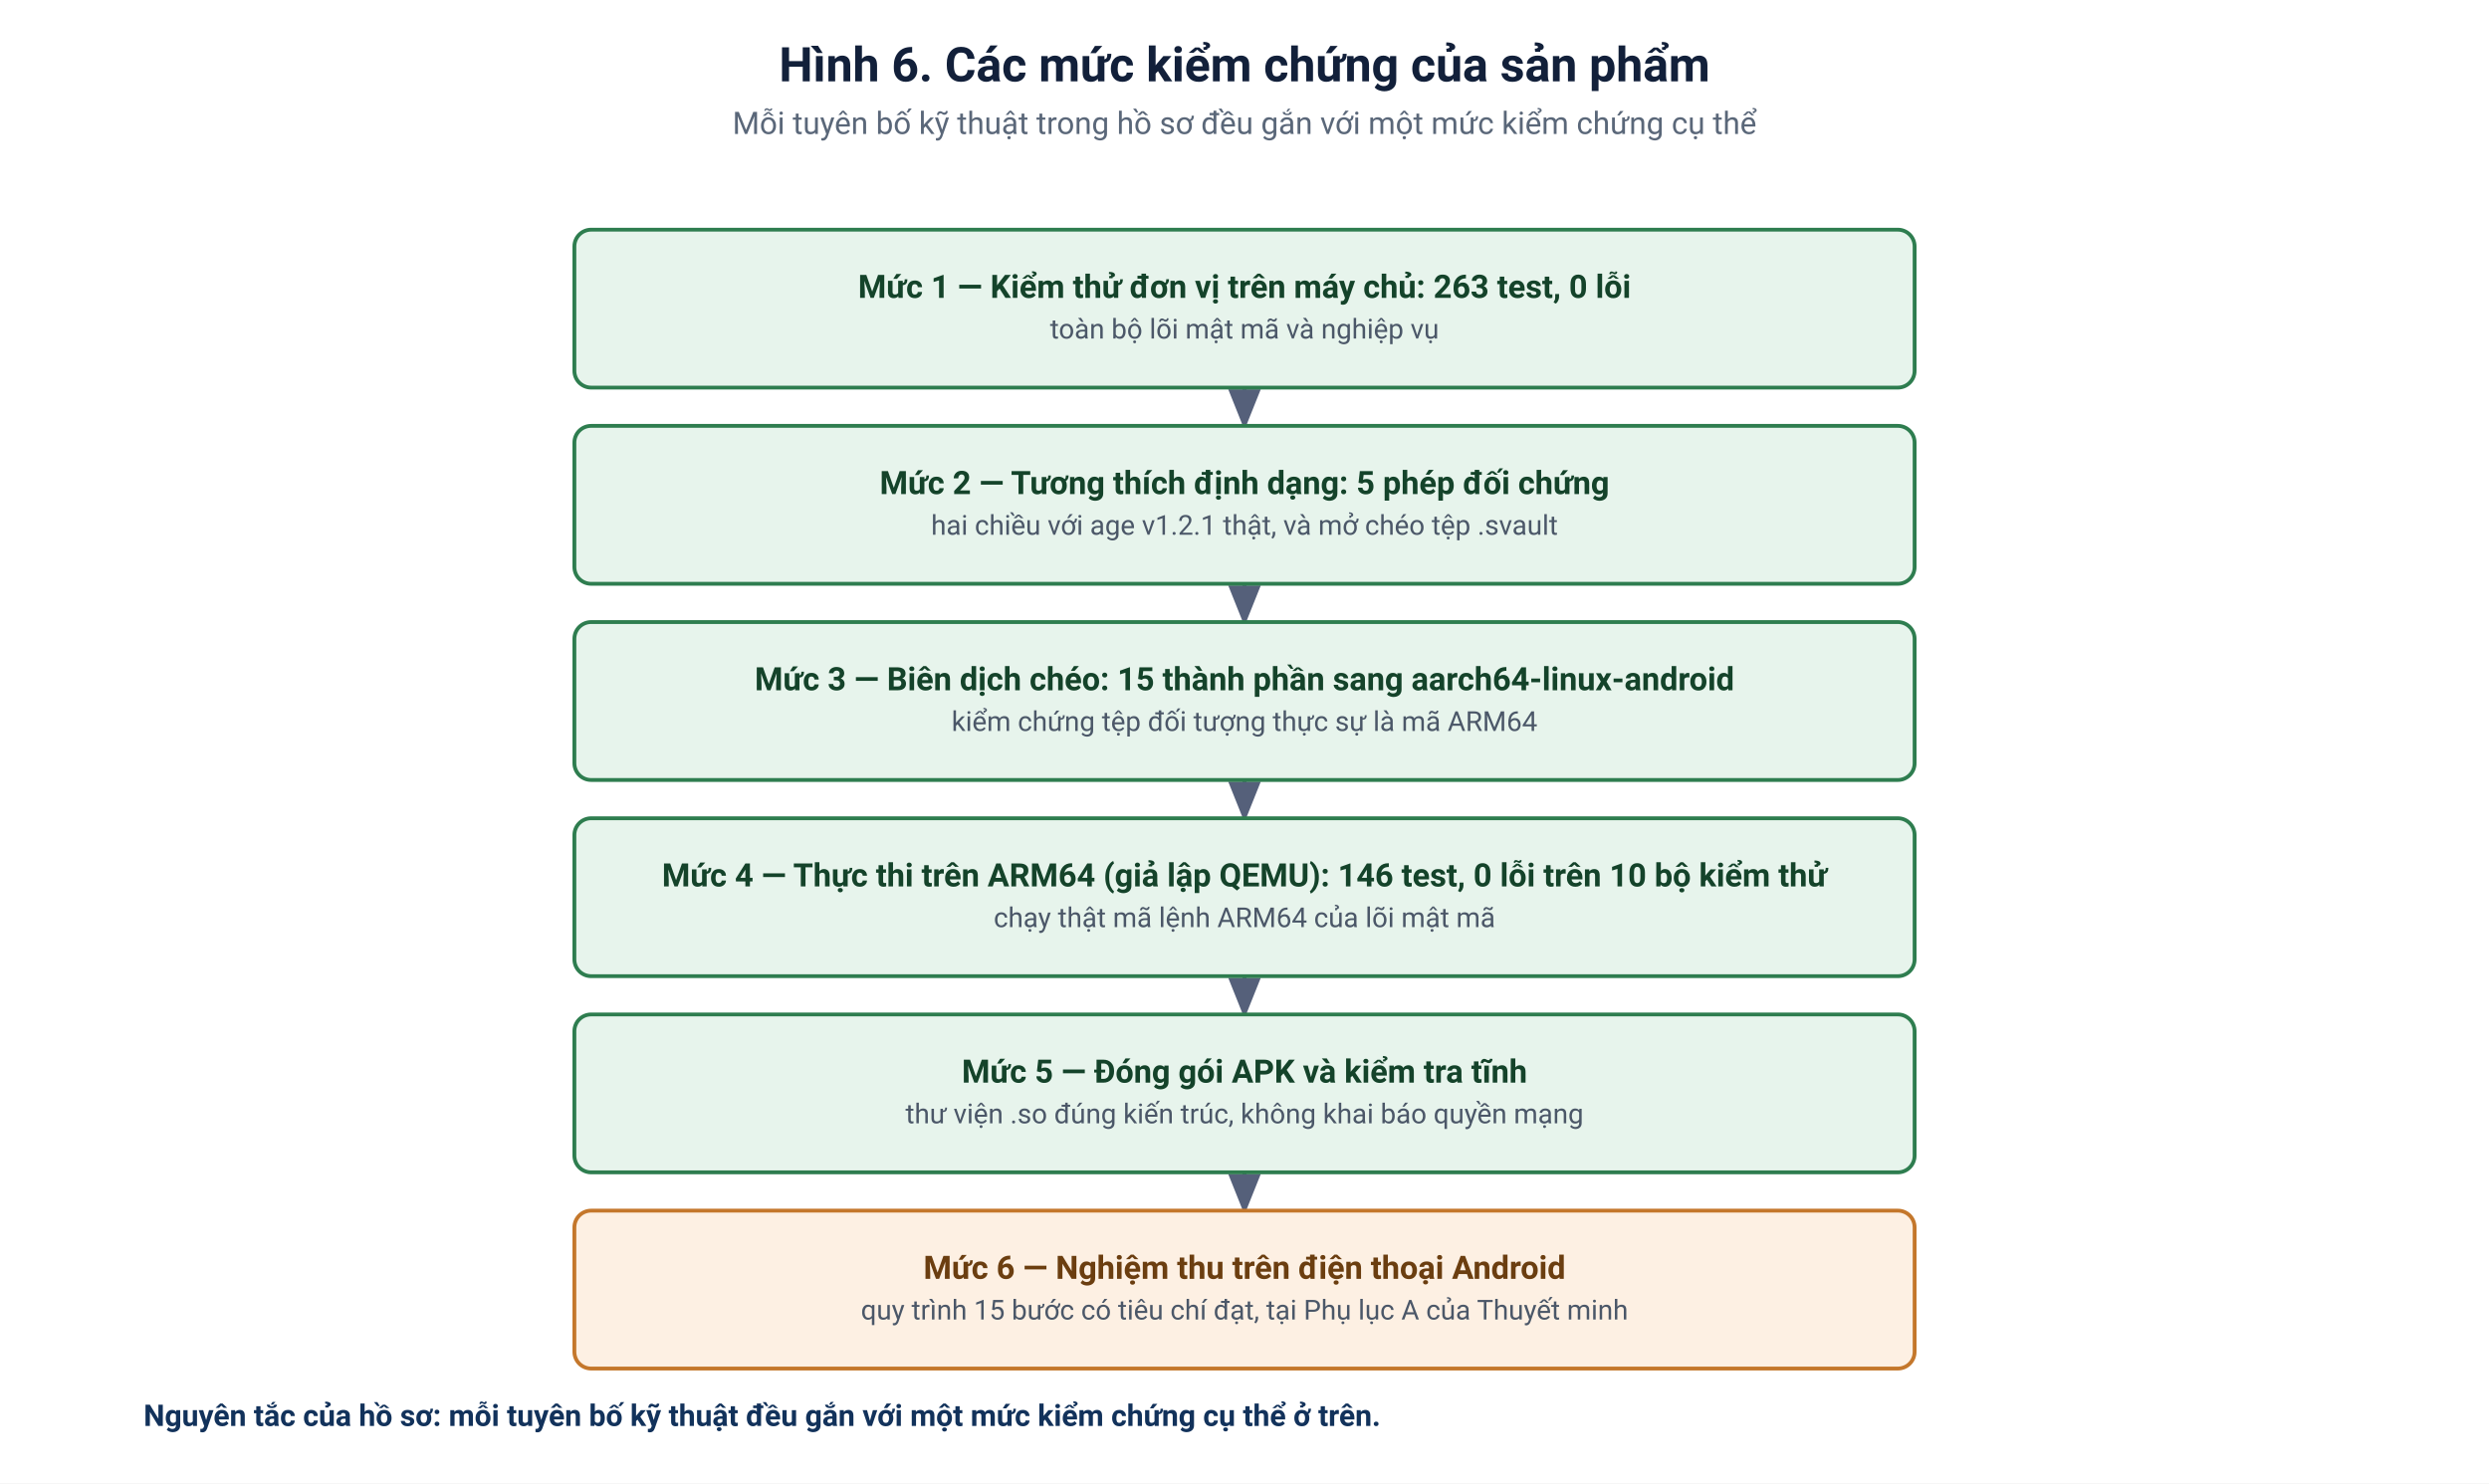
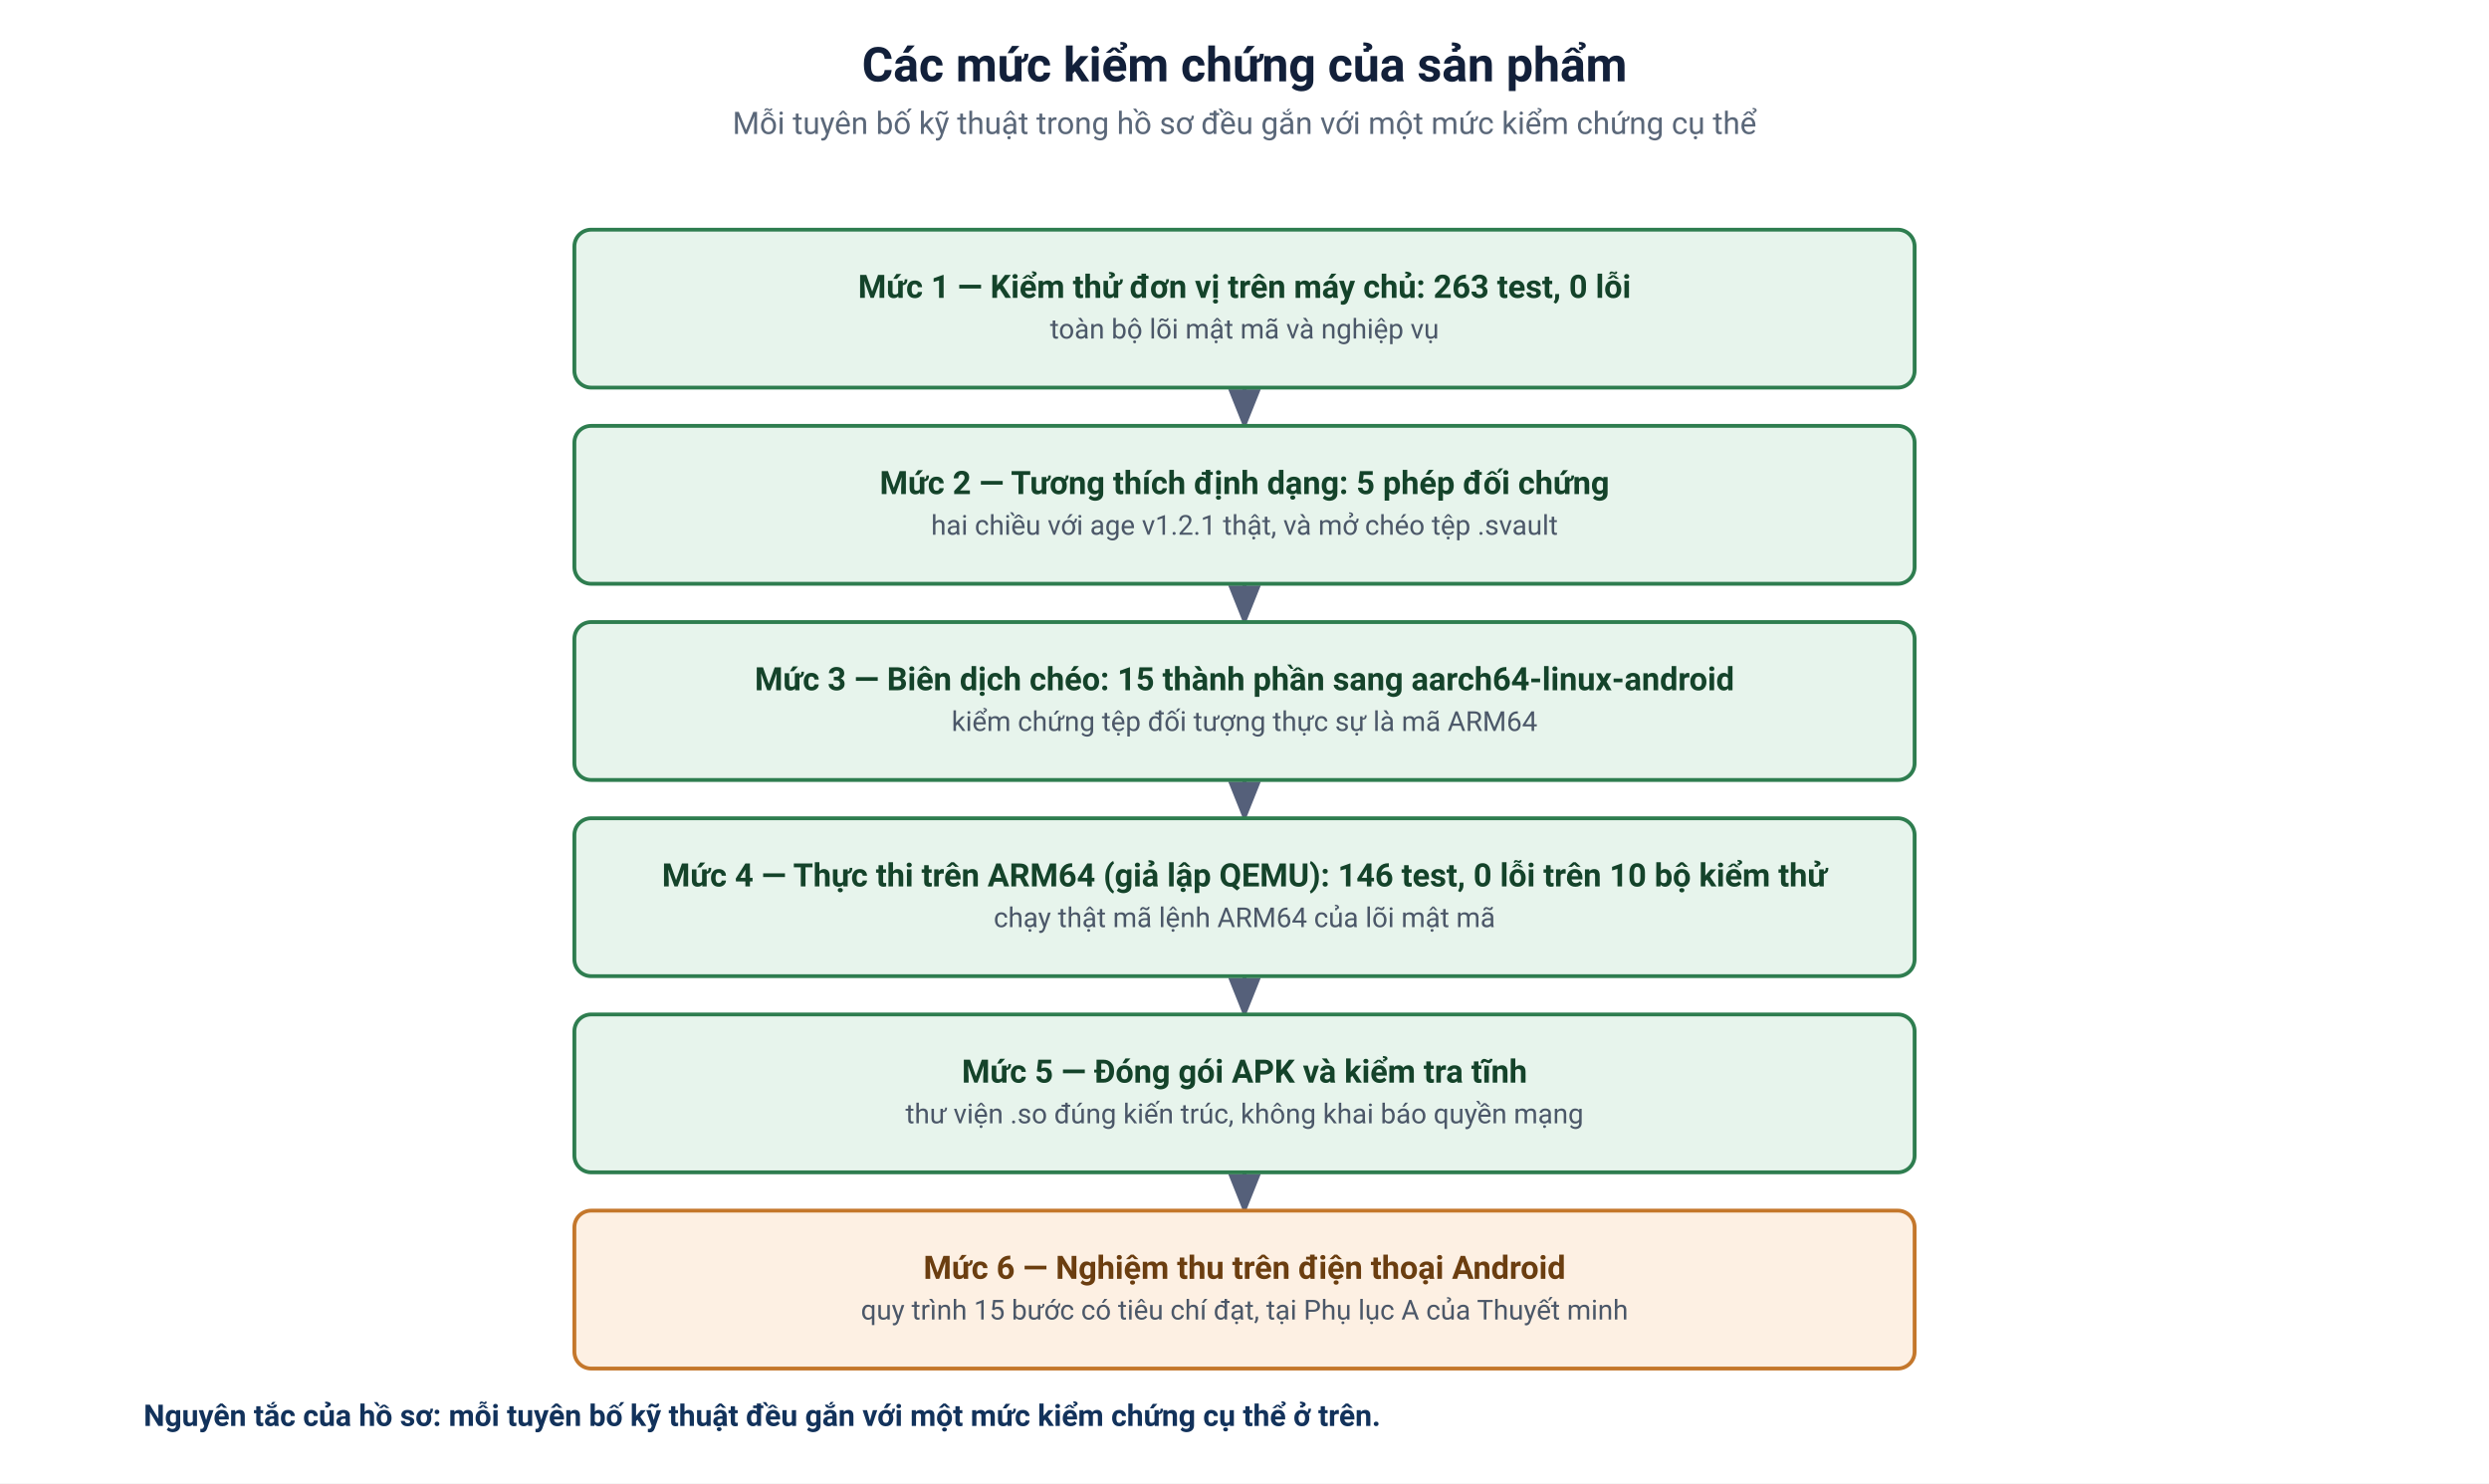
<svg xmlns="http://www.w3.org/2000/svg" width="1040" height="620" viewBox="0 0 1040 620" font-family="Segoe UI, Roboto, Helvetica, Arial, sans-serif">
  <rect width="1040" height="620" fill="#FFFFFF" />
  <defs>
    <marker id="ah" markerWidth="10" markerHeight="8" refX="9" refY="4" orient="auto">
      <path d="M0,0 L10,4 L0,8 z" fill="#55607A" />
    </marker>
  </defs>
-   <text x="520.0" y="34" font-size="20" font-weight="700" text-anchor="middle" fill="#12203A">Hình 6. Các mức kiểm chứng của sản phẩm</text>
+   <text x="520.0" y="34" font-size="20" font-weight="700" text-anchor="middle" fill="#12203A">Các mức kiểm chứng của sản phẩm</text>
  <text x="520.0" y="56" font-size="13" text-anchor="middle" fill="#5A6779">Mỗi tuyên bố kỹ thuật trong hồ sơ đều gắn với một mức kiểm chứng cụ thể</text>
  <line x1="520" y1="162" x2="520" y2="178" stroke="#55607A" stroke-width="1.7" marker-end="url(#ah)" />
  <line x1="520" y1="244" x2="520" y2="260" stroke="#55607A" stroke-width="1.7" marker-end="url(#ah)" />
  <line x1="520" y1="326" x2="520" y2="342" stroke="#55607A" stroke-width="1.7" marker-end="url(#ah)" />
  <line x1="520" y1="408" x2="520" y2="424" stroke="#55607A" stroke-width="1.7" marker-end="url(#ah)" />
  <line x1="520" y1="490" x2="520" y2="506" stroke="#55607A" stroke-width="1.7" marker-end="url(#ah)" />
  <rect x="240" y="96" width="560" height="66" rx="7" fill="#E7F4EC" stroke="#2E7D4F" stroke-width="1.6" />
  <text x="520.0" y="124.5" font-size="13.5" font-weight="600" text-anchor="middle" fill="#14432A">Mức 1 — Kiểm thử đơn vị trên máy chủ: 263 test, 0 lỗi</text>
  <text x="520.0" y="141.5" font-size="11.5" font-weight="400" text-anchor="middle" fill="#4B5768">toàn bộ lõi mật mã và nghiệp vụ</text>
  <rect x="240" y="178" width="560" height="66" rx="7" fill="#E7F4EC" stroke="#2E7D4F" stroke-width="1.6" />
  <text x="520.0" y="206.5" font-size="13.5" font-weight="600" text-anchor="middle" fill="#14432A">Mức 2 — Tương thích định dạng: 5 phép đối chứng</text>
  <text x="520.0" y="223.5" font-size="11.5" font-weight="400" text-anchor="middle" fill="#4B5768">hai chiều với age v1.2.1 thật, và mở chéo tệp .svault</text>
  <rect x="240" y="260" width="560" height="66" rx="7" fill="#E7F4EC" stroke="#2E7D4F" stroke-width="1.6" />
  <text x="520.0" y="288.5" font-size="13.5" font-weight="600" text-anchor="middle" fill="#14432A">Mức 3 — Biên dịch chéo: 15 thành phần sang aarch64-linux-android</text>
  <text x="520.0" y="305.5" font-size="11.5" font-weight="400" text-anchor="middle" fill="#4B5768">kiểm chứng tệp đối tượng thực sự là mã ARM64</text>
  <rect x="240" y="342" width="560" height="66" rx="7" fill="#E7F4EC" stroke="#2E7D4F" stroke-width="1.6" />
  <text x="520.0" y="370.5" font-size="13.5" font-weight="600" text-anchor="middle" fill="#14432A">Mức 4 — Thực thi trên ARM64 (giả lập QEMU): 146 test, 0 lỗi trên 10 bộ kiểm thử</text>
  <text x="520.0" y="387.5" font-size="11.5" font-weight="400" text-anchor="middle" fill="#4B5768">chạy thật mã lệnh ARM64 của lõi mật mã</text>
  <rect x="240" y="424" width="560" height="66" rx="7" fill="#E7F4EC" stroke="#2E7D4F" stroke-width="1.6" />
  <text x="520.0" y="452.5" font-size="13.5" font-weight="600" text-anchor="middle" fill="#14432A">Mức 5 — Đóng gói APK và kiểm tra tĩnh</text>
  <text x="520.0" y="469.5" font-size="11.5" font-weight="400" text-anchor="middle" fill="#4B5768">thư viện .so đúng kiến trúc, không khai báo quyền mạng</text>
  <rect x="240" y="506" width="560" height="66" rx="7" fill="#FDF0E3" stroke="#C4772B" stroke-width="1.6" />
  <text x="520.0" y="534.5" font-size="13.5" font-weight="600" text-anchor="middle" fill="#6B3E10">Mức 6 — Nghiệm thu trên điện thoại Android</text>
  <text x="520.0" y="551.5" font-size="11.5" font-weight="400" text-anchor="middle" fill="#4B5768">quy trình 15 bước có tiêu chí đạt, tại Phụ lục A của Thuyết minh</text>
  <text x="60" y="596" font-size="12.5" font-weight="700" text-anchor="start" fill="#12325B">Nguyên tắc của hồ sơ: mỗi tuyên bố kỹ thuật đều gắn với một mức kiểm chứng cụ thể ở trên.</text>
</svg>
